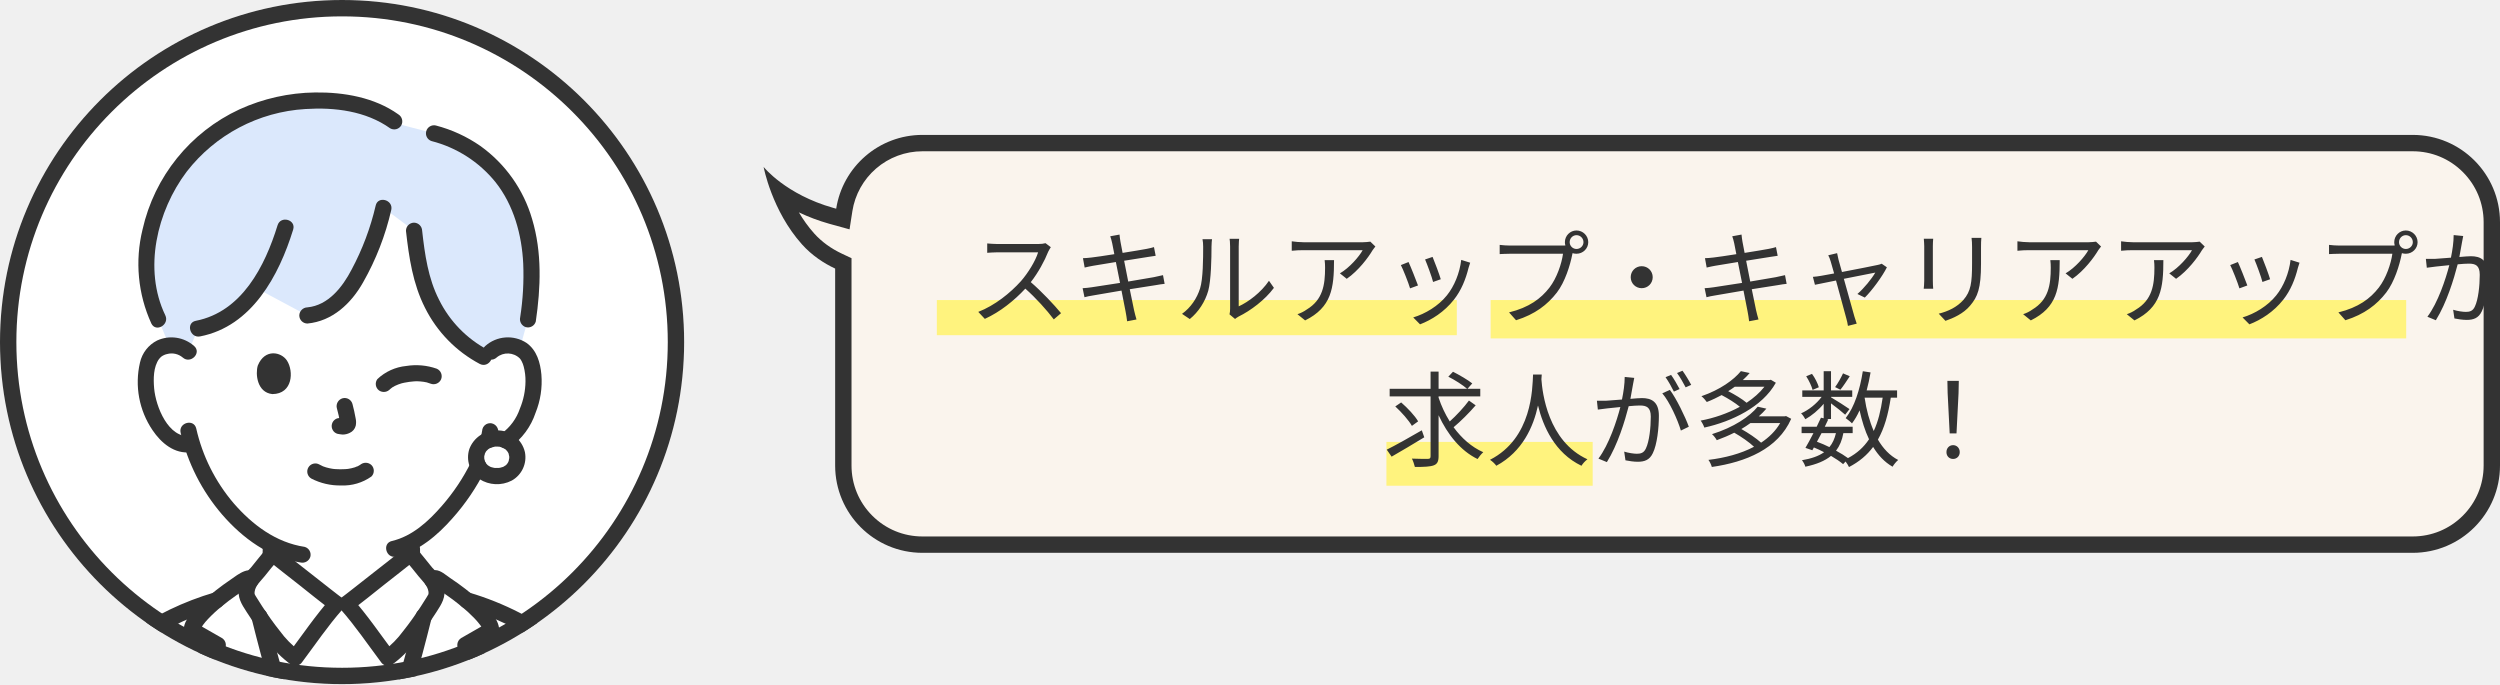
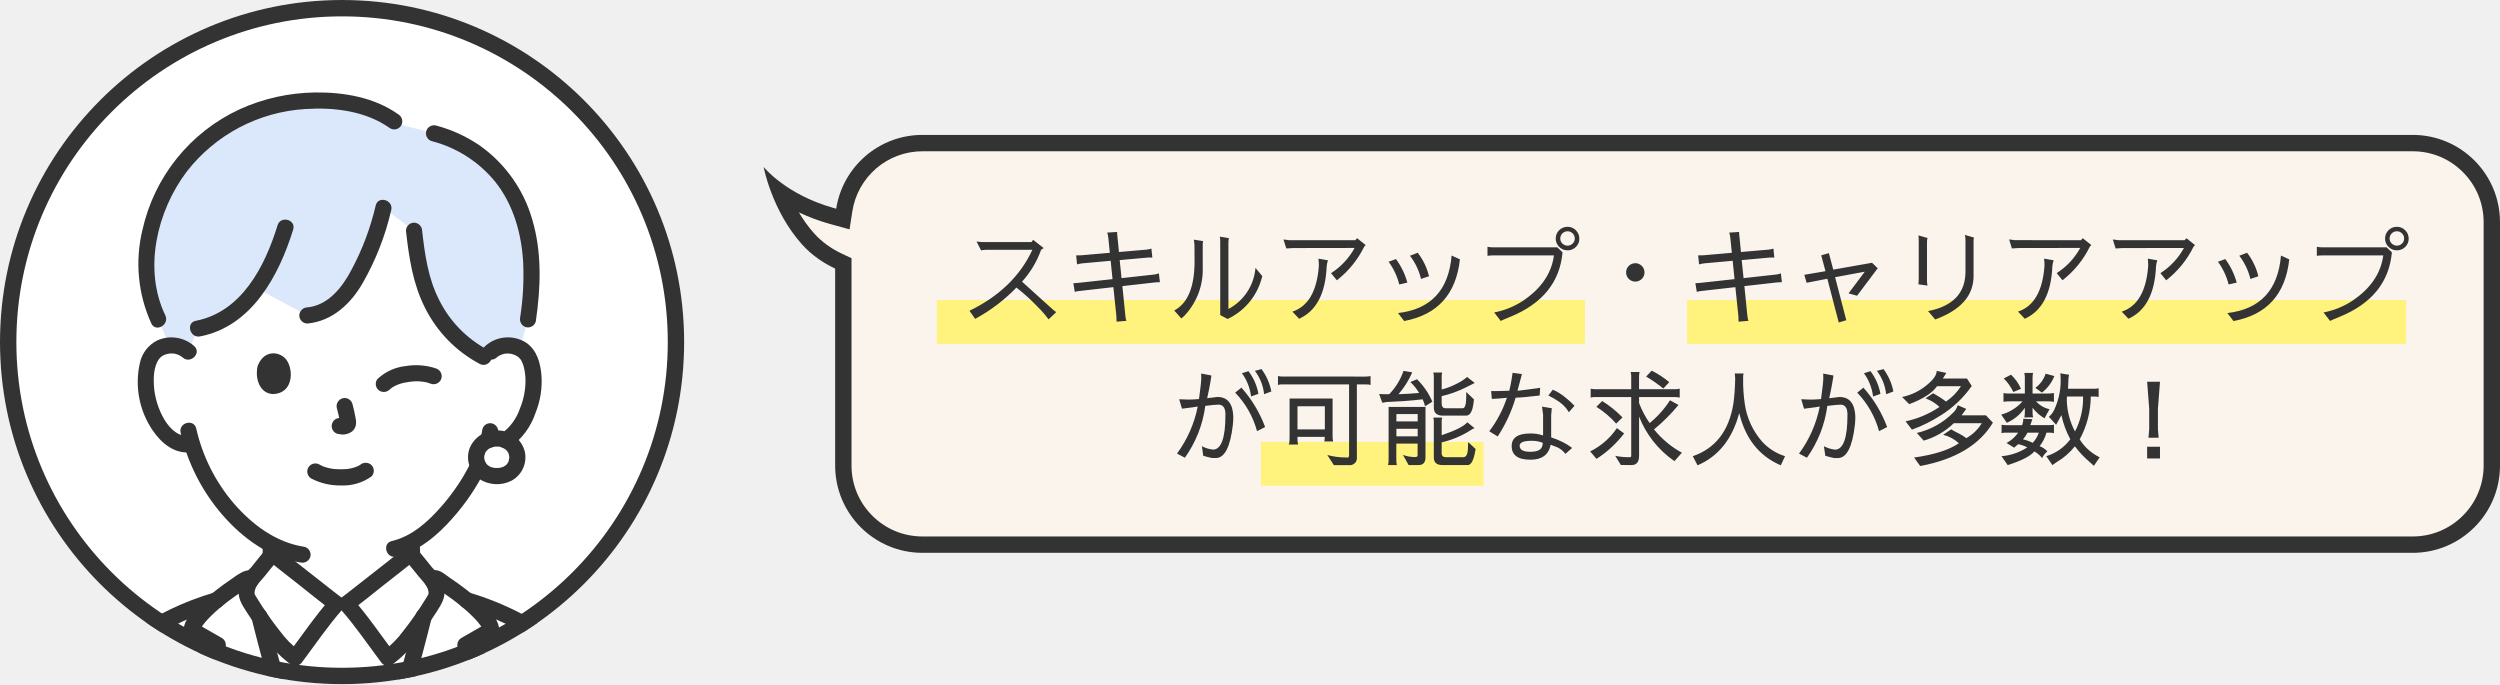
<svg xmlns="http://www.w3.org/2000/svg" width="458.193" height="125.389" viewBox="0 0 458.193 125.389">
  <defs>
    <clipPath id="clip-path">
      <ellipse id="楕円形_116" data-name="楕円形 116" cx="62.694" cy="62.694" rx="62.694" ry="62.694" fill="none" stroke="#333" stroke-width="3" />
    </clipPath>
  </defs>
  <g id="グループ_10024" data-name="グループ 10024" transform="translate(-283 -79.75)">
    <g id="グループ_9761" data-name="グループ 9761" transform="translate(283 79.75)">
      <ellipse id="楕円形_154" data-name="楕円形 154" cx="62.694" cy="62.694" rx="62.694" ry="62.694" transform="translate(0)" fill="#fff" />
      <g id="マスクグループ_13" data-name="マスクグループ 13" transform="translate(0)" clip-path="url(#clip-path)">
        <g id="グループ_9732" data-name="グループ 9732" transform="translate(7.752 16.946)">
          <path id="パス_90355" data-name="パス 90355" d="M308.837,53.353a4.412,4.412,0,0,1,3.186-1.167,4.092,4.092,0,0,1,3.674,2.041c1.248,2.165,1.2,6.154.357,8.623a13.32,13.32,0,0,1-3.909,6.34,4.859,4.859,0,0,1-3.746,1.081l-.259-.043c-.444,1.294-1,2.445-1.185,3.013-.936,2.541-6.078,11.4-12.6,14.959.043,1.717-.021,2.113.115,3.986a8.239,8.239,0,0,0,.4,2.324,5.672,5.672,0,0,0,1.7,2.479,19.125,19.125,0,0,0,5.7,2.885s1.741.644,2.545.961c0,0-3.747,12.865-23.76,12.865s-22.737-12.948-22.737-12.948c.858-.337,2.286-.877,2.286-.877a19.134,19.134,0,0,0,5.7-2.885,5.674,5.674,0,0,0,1.7-2.479,8.237,8.237,0,0,0,.4-2.324c.125-1.714.082-2.191.107-3.575a28.024,28.024,0,0,1-8.29-6.958,33.118,33.118,0,0,1-6.16-11.424,4.8,4.8,0,0,1-3.957-1.039,13.32,13.32,0,0,1-3.909-6.34c-.838-2.468-.891-6.457.357-8.623a4.09,4.09,0,0,1,3.674-2.041,4.407,4.407,0,0,1,3.186,1.167S245.792,22.5,281.123,22.5s27.713,30.851,27.713,30.851Z" transform="translate(-226.621 -5.823)" fill="#fff" />
          <path id="パス_90356" data-name="パス 90356" d="M331.045,85.567a3.546,3.546,0,0,0-3.779,3.41,3.485,3.485,0,0,0,3.779,3.475,3.447,3.447,0,0,0,3.779-3.475A3.543,3.543,0,0,0,331.045,85.567Z" transform="translate(-247.759 -22.143)" fill="#fff" />
          <path id="パス_90357" data-name="パス 90357" d="M300.494,136.04c1.587-5.694,3.044-11.434,4.333-17.1-.05-.069-.1-.135-.156-.2-1.175-1.361-2.655-3.329-3.856-4.673-.51.413-10.913,8.615-11.7,9.175h-1.832c-.789-.559-11.192-8.761-11.7-9.175-1.2,1.343-2.681,3.312-3.856,4.673-.053.062-.105.127-.156.2,2.416,10.624,5.427,21.508,8.767,31.855h15.727c1.559-4.828,3.046-9.774,4.434-14.755Z" transform="translate(-233.345 -29.519)" fill="#fff" />
          <path id="パス_90367" data-name="パス 90367" d="M304.611,152.354c3.342-10.351,6.354-21.238,8.769-31.865a.5.5,0,0,1,.758-.309,63.146,63.146,0,0,1,5.532,3.96c13.765,4.006,26.994,14.464,30.444,28.211" transform="translate(-241.896 -31.08)" fill="#fff" />
          <path id="パス_90369" data-name="パス 90369" d="M267.506,152.354c-3.342-10.351-6.354-21.238-8.769-31.865a.5.5,0,0,0-.758-.309,63.141,63.141,0,0,0-5.532,3.96C238.681,128.146,225.452,138.6,222,152.35" transform="translate(-220.518 -31.08)" fill="#fff" />
          <path id="パス_90375" data-name="パス 90375" d="M245.916,29.459A23.28,23.28,0,0,0,247.934,42.1l2,4.8c.11-.012.223-.019.34-.023a4.407,4.407,0,0,1,3.186,1.167L255.2,43.8a17.474,17.474,0,0,0,9.932-6.224q.461-.554.884-1.133l9.234,4.946a10.62,10.62,0,0,0,7.148-4.155,32.851,32.851,0,0,0,4.017-7.25,40.129,40.129,0,0,0,2.783-8.325l5.605,4.2c.493,4.352.933,7.784,2.41,11.441a23.494,23.494,0,0,0,5.779,8.472,20.36,20.36,0,0,0,4.6,3.218l.2.1,1.089-1.047a4.412,4.412,0,0,1,3.186-1.167,4.819,4.819,0,0,1,2.138.532c.748-2.7,1.474-5.31,1.474-5.31,1.095-7.314,1.112-15.122-2.2-21.915A22.92,22.92,0,0,0,298.394,8L291.8,6.27l-.627-.457a20.773,20.773,0,0,0-9.614-3.525C269.011.673,256.858,5.94,250.3,16.575a30.935,30.935,0,0,0-4.383,12.885Z" transform="translate(-226.669 -0.518)" fill="#dbe8fc" />
          <path id="パス_90376" data-name="パス 90376" d="M277.434,113.659c.02-.464.016-.929.022-1.393a1.523,1.523,0,0,0-1.483-1.483l-.394.053a1.482,1.482,0,0,0-.655.381l-.232.3a1.473,1.473,0,0,0-.2.748c-.007.465,0,.929-.022,1.393a1.523,1.523,0,0,0,1.483,1.483l.394-.053a1.482,1.482,0,0,0,.654-.381l.232-.3a1.473,1.473,0,0,0,.2-.748Z" transform="translate(-234.095 -28.668)" fill="#333" />
          <path id="パス_90377" data-name="パス 90377" d="M309.4,112.266c.007.43,0,.86.015,1.29a1.523,1.523,0,0,0,1.483,1.483l.394-.053a1.482,1.482,0,0,0,.654-.381l.232-.3a1.473,1.473,0,0,0,.2-.748c-.013-.43-.008-.86-.015-1.29a1.523,1.523,0,0,0-1.483-1.483l-.394.053a1.482,1.482,0,0,0-.654.381l-.232.3a1.473,1.473,0,0,0-.2.748Z" transform="translate(-243.135 -28.669)" fill="#333" />
          <path id="パス_90442" data-name="パス 90442" d="M286.249,94.454a11.391,11.391,0,0,0,5.485,1.271,8.938,8.938,0,0,0,5.548-1.642,1.485,1.485,0,0,0,0-2.1,1.529,1.529,0,0,0-2.1,0c.453-.353.116-.093,0-.019s-.222.135-.337.195c-.059.031-.121.059-.181.09-.168.086-.136-.03.073-.025a1.977,1.977,0,0,0-.465.169,8.307,8.307,0,0,1-1.3.3c.224-.034,0,0-.106.008-.128.013-.256.023-.383.032-.308.02-.617.027-.925.026q-.415,0-.828-.03c-.127-.009-.253-.019-.379-.031-.029,0-.487-.075-.165-.018a11.02,11.02,0,0,1-1.216-.27c-.17-.051-.336-.112-.5-.17-.374-.127.234.119-.1-.04-.208-.1-.414-.2-.617-.308a1.483,1.483,0,0,0-1.5,2.56h0Z" transform="translate(-236.959 -23.697)" fill="#333" />
          <path id="パス_90667" data-name="パス 90667" d="M.716,2.883A11.391,11.391,0,0,0,6.2,4.154a8.938,8.938,0,0,0,5.548-1.642,1.485,1.485,0,0,0,0-2.1,1.529,1.529,0,0,0-2.1,0c.453-.353.116-.093,0-.019s-.222.135-.337.195c-.059.031-.121.059-.181.09C8.966.769,9,.653,9.206.657a1.976,1.976,0,0,0-.465.169,8.307,8.307,0,0,1-1.3.3c.224-.034,0,0-.106.008-.127.013-.256.023-.383.032-.308.02-.617.027-.925.026q-.415,0-.828-.03c-.127-.009-.253-.019-.379-.031-.029,0-.487-.075-.165-.018A11.018,11.018,0,0,1,3.438.841C3.268.79,3.1.729,2.934.671c-.374-.127.234.119-.1-.04Q2.519.484,2.214.323A1.508,1.508,0,0,0,.186.855,1.5,1.5,0,0,0,.718,2.883h0Z" transform="translate(73.399 53.382) rotate(172)" fill="#333" />
          <path id="パス_90443" data-name="パス 90443" d="M292.511,77.425a25.574,25.574,0,0,1,.6,2.754l-.053-.394a1.673,1.673,0,0,1,.01.38l.053-.394a.98.98,0,0,1-.042.171l.15-.354a.71.71,0,0,1-.06.11l.232-.3a.6.6,0,0,1-.09.089l.3-.232a1.855,1.855,0,0,1-.218.116l.354-.15a1.6,1.6,0,0,1-.368.107l.394-.053a1.494,1.494,0,0,1-.345,0l.394.053c-.13-.018-.258-.05-.388-.067a1.131,1.131,0,0,0-.591-.027,1.106,1.106,0,0,0-.551.176,1.482,1.482,0,0,0-.531,2.028,1.418,1.418,0,0,0,.886.681c.3.041.6.118.9.131a2.9,2.9,0,0,0,1.339-.319,1.946,1.946,0,0,0,1.075-1.283,3.183,3.183,0,0,0-.013-1.374c-.15-.887-.355-1.767-.583-2.637a1.483,1.483,0,0,0-1.823-1.035,1.511,1.511,0,0,0-1.036,1.823h0Z" transform="translate(-238.52 -19.55)" fill="#333" />
          <path id="パス_90444" data-name="パス 90444" d="M273.222,66.748c-.46,1.5-.16,4.934,2.671,5.226,3.743-.022,3.942-4.18,2.682-6.134-1.032-1.6-4.065-2.266-5.354.909Z" transform="translate(-233.727 -16.692)" fill="#333" />
          <path id="パス_90446" data-name="パス 90446" d="M306.865,108.445c4.123-.955,7.577-3.909,10.306-7.016a39.965,39.965,0,0,0,6-8.86,1.522,1.522,0,0,0-.532-2.028,1.5,1.5,0,0,0-2.028.532,37.115,37.115,0,0,1-5.4,8.1c-2.432,2.8-5.422,5.551-9.135,6.412-1.858.431-1.072,3.29.788,2.859h0Z" transform="translate(-242.001 -23.381)" fill="#333" />
          <path id="パス_90447" data-name="パス 90447" d="M328.63,83.246l-.018.147.053-.394a10.164,10.164,0,0,1-.323,1.462,1.131,1.131,0,0,0-.027.591,1.106,1.106,0,0,0,.176.551,1.659,1.659,0,0,0,.886.681l.394.053a1.473,1.473,0,0,0,.748-.2,1.564,1.564,0,0,0,.681-.886,12.023,12.023,0,0,0,.394-2,1.524,1.524,0,0,0-1.483-1.483l-.394.053a1.482,1.482,0,0,0-.654.381l-.232.3a1.473,1.473,0,0,0-.2.748h0Z" transform="translate(-248.023 -21.158)" fill="#333" />
          <path id="パス_90448" data-name="パス 90448" d="M254.191,83.5a35.1,35.1,0,0,0,7.612,15c3.718,4.294,8.624,7.913,14.337,8.773a1.53,1.53,0,0,0,1.823-1.035,1.492,1.492,0,0,0-1.035-1.823c-5.271-.793-9.613-4.065-13.029-8.01a31.959,31.959,0,0,1-6.849-13.688c-.433-1.857-3.293-1.071-2.859.788h0Z" transform="translate(-228.837 -21.131)" fill="#333" />
          <path id="パス_90449" data-name="パス 90449" d="M253.934,62.154a6.274,6.274,0,0,0-6.789-1.024A5.964,5.964,0,0,0,244,65.174a15.7,15.7,0,0,0,2.3,12.394c1.57,2.336,4.023,4.424,7.025,4.034A1.531,1.531,0,0,0,254.8,80.12a1.491,1.491,0,0,0-1.482-1.482c-4.117.534-6.441-5.437-6.725-8.746-.148-1.731-.153-3.911.912-5.388-.145.2.148-.165.156-.173.07-.067.18-.186.245-.237a2.737,2.737,0,0,1,1.062-.481,3.163,3.163,0,0,1,2.864.637c1.419,1.267,3.524-.823,2.1-2.1h0Z" transform="translate(-226.095 -15.672)" fill="#333" />
          <path id="パス_90450" data-name="パス 90450" d="M331.436,64.247a3.163,3.163,0,0,1,4.259.174c.051.056.1.113.147.172-.076-.1-.087-.1-.03-.024.074.112.143.225.208.343a4.5,4.5,0,0,1,.372.958,10.074,10.074,0,0,1,.339,2.785,13.338,13.338,0,0,1-1.025,4.954,9.336,9.336,0,0,1-3.324,4.544c-1.614,1.01-.128,3.576,1.5,2.56a12.621,12.621,0,0,0,4.688-6.316,15.39,15.39,0,0,0,1.077-7.013c-.2-2.206-.832-4.45-2.709-5.8a6.228,6.228,0,0,0-7.594.567c-1.428,1.272.675,3.363,2.1,2.1h0Z" transform="translate(-248.172 -15.669)" fill="#333" />
          <path id="パス_90451" data-name="パス 90451" d="M330.522,83.567a5.251,5.251,0,0,0-5.017,3.4,4.88,4.88,0,0,0,1.837,5.509,5.914,5.914,0,0,0,5.939.281,4.883,4.883,0,0,0,2.41-5.212,5.143,5.143,0,0,0-5.167-3.981,1.482,1.482,0,0,0,0,2.965c.113,0,.227.01.34.013.282.007-.028-.019-.066-.016a1.815,1.815,0,0,1,.52.111c.1.028.2.063.294.095.281.09-.077-.033-.074-.034.069-.033.445.241.514.287l.079.055q.155.113,0,0l-.076-.057c.048.041.1.082.142.125.029.027.3.344.319.341-.086.013-.182-.282-.04-.039.039.066.083.129.121.2s.064.144.106.2c.048.1.029.054-.057-.143q.033.086.062.173c.027.083.062.414.113.449-.021-.015-.028-.383-.016-.115,0,.095.012.189.013.285,0,.066,0,.133,0,.2l-.006.1c-.016.165-.009.13.021-.107-.075.1-.073.374-.112.5-.013.042-.085.179-.073.216-.042-.127.148-.288.024-.067-.072.13-.145.256-.222.382-.125.206-.1-.014.047-.054a.974.974,0,0,0-.116.132c-.06.064-.123.127-.189.186-.033.03-.067.059-.1.087-.086.07-.044.039.124-.095-.076,0-.3.2-.386.241a1.594,1.594,0,0,0-.252.122c.006-.03.347-.12.087-.044-.159.047-.314.1-.475.136a.915.915,0,0,1-.3.056l.185-.026c-.071.007-.143.013-.214.018a5.029,5.029,0,0,1-.549.006c-.071,0-.142-.011-.214-.014-.361-.014.328.07-.019,0-.164-.034-.328-.069-.488-.118-.062-.019-.123-.043-.186-.062q-.226-.087.086.042-.087-.039-.171-.082c-.139-.071-.268-.156-.4-.238-.17-.105.067-.033.08.067-.005-.035-.174-.153-.2-.181-.065-.062-.308-.381-.185-.186.136.217-.022-.039-.042-.07-.05-.076-.1-.154-.139-.233l-.042-.081q-.1-.215.037.1a1.115,1.115,0,0,0-.064-.174c-.05-.151-.082-.3-.119-.459-.079-.328.01.348,0,.005,0-.067-.009-.134-.01-.2,0-.1,0-.194,0-.291,0-.047.007-.093.012-.14.012-.116.005-.062-.021.163a2.524,2.524,0,0,0,.142-.535c.076-.249-.019.091-.045.1.041-.013.145-.279.172-.325s.068-.1.1-.155c.145-.24-.229.229.024-.029a4.983,4.983,0,0,1,.37-.361c0,.005-.285.2.006,0,.081-.054.164-.105.249-.153a2.289,2.289,0,0,0,.22-.113c.1-.047.059-.03-.124.049.063-.025.127-.049.191-.07a5.284,5.284,0,0,1,.612-.156c.162-.035.083-.081-.069.009a1.258,1.258,0,0,1,.452-.022,1.482,1.482,0,0,0,0-2.965Z" transform="translate(-247.236 -21.626)" fill="#333" />
          <path id="パス_90452" data-name="パス 90452" d="M315.867,11A22.138,22.138,0,0,1,327.6,18.532c3.351,4.231,4.826,9.645,5.082,14.965a50.478,50.478,0,0,1-.558,9.788,1.532,1.532,0,0,0,1.035,1.823,1.493,1.493,0,0,0,1.823-1.035c.917-6.22,1.158-12.676-.669-18.765a25.1,25.1,0,0,0-9.472-13.4,25.627,25.627,0,0,0-8.184-3.765A1.484,1.484,0,0,0,315.867,11Z" transform="translate(-244.537 -2.093)" fill="#333" />
          <path id="パス_90453" data-name="パス 90453" d="M291.414,4.014C287.044.9,281.439-.064,276.166,0A34.508,34.508,0,0,0,262.3,3.094a32.015,32.015,0,0,0-17.774,22.044,26.34,26.34,0,0,0,1.614,17.2c.828,1.718,3.385.216,2.56-1.5-4.071-8.451-1.526-19.1,3.924-26.323A29.771,29.771,0,0,1,274.375,3.037c5.338-.35,11.092.361,15.542,3.537a1.494,1.494,0,0,0,2.028-.532,1.514,1.514,0,0,0-.532-2.028h0Z" transform="translate(-226.158 0)" fill="#333" />
          <path id="パス_90454" data-name="パス 90454" d="M297.541,27.616a47.782,47.782,0,0,1-4.415,11.727c-1.648,3.168-4.26,6.552-8.1,6.915a1.523,1.523,0,0,0-1.482,1.482,1.493,1.493,0,0,0,1.482,1.482c4.593-.434,8.024-3.67,10.209-7.543A48.685,48.685,0,0,0,300.4,28.4c.41-1.86-2.448-2.654-2.859-.788h0Z" transform="translate(-236.443 -6.871)" fill="#333" />
          <path id="パス_90455" data-name="パス 90455" d="M272.571,32.475c-2.308,7.486-6.534,15.863-14.987,17.512-1.871.365-1.079,3.223.788,2.859C267.86,51,272.828,41.7,275.43,33.263c.563-1.827-2.3-2.609-2.859-.788h0Z" transform="translate(-229.45 -8.136)" fill="#333" />
          <path id="パス_90456" data-name="パス 90456" d="M309.917,33.674c.555,4.884,1.245,9.691,3.493,14.127a23.534,23.534,0,0,0,10.034,10.284c1.693.875,3.194-1.683,1.5-2.56a20.871,20.871,0,0,1-8.97-9.22c-2-3.927-2.6-8.3-3.089-12.63a1.527,1.527,0,0,0-1.482-1.482,1.492,1.492,0,0,0-1.482,1.482Z" transform="translate(-243.267 -8.331)" fill="#333" />
          <path id="パス_90457" data-name="パス 90457" d="M222.911,153.639c2.731-10.661,11.237-18.838,20.79-23.741a49.244,49.244,0,0,1,8.609-3.427c1.826-.537,1.049-3.4-.788-2.859-11.085,3.259-21.643,10.258-27.687,20.27a33.523,33.523,0,0,0-3.782,8.969c-.474,1.849,2.385,2.638,2.859.788h0Z" transform="translate(-220 -31.971)" fill="#333" />
          <path id="パス_90458" data-name="パス 90458" d="M324.055,126.471c10.349,3.043,20.264,9.553,25.911,18.908a30.618,30.618,0,0,1,3.48,8.26c.472,1.847,3.332,1.064,2.859-.788-2.907-11.369-11.935-20.276-22.145-25.513a53.476,53.476,0,0,0-9.317-3.725c-1.835-.54-2.618,2.321-.788,2.859h0Z" transform="translate(-246.658 -31.971)" fill="#333" />
          <path id="パス_90459" data-name="パス 90459" d="M321.056,152.586c2.155-3.924,4.275-7.867,6.331-11.842a10.287,10.287,0,0,0,1.245-2.762,3.091,3.091,0,0,0-1.012-2.658c-1.446-1.594-3.037-3.066-4.6-4.54l-.3,2.328q1.632-.933,3.263-1.868c.931-.533,2.159-1.037,2.2-2.288a4.474,4.474,0,0,0-1.173-2.606,19.011,19.011,0,0,0-2.291-2.512,47.152,47.152,0,0,0-5.548-4.3c-.758-.516-1.709-1.4-2.672-1.429a1.992,1.992,0,0,0-2.059,1.872,1.483,1.483,0,0,0,2.965,0v-.007l-.2.748-.015-.01-.654.381q-.6-.1-.25.079l.242.159q.315.207.627.415.667.446,1.325.906c.924.647,1.832,1.316,2.7,2.031a27.167,27.167,0,0,1,2.39,2.181,12.59,12.59,0,0,1,.989,1.133,6.375,6.375,0,0,1,.657.961l.2-.748q.376-.322-.157.031l-.622.356-1.087.623-2.33,1.334a1.5,1.5,0,0,0-.3,2.328c1.322,1.244,2.639,2.494,3.9,3.8.2.211.876.708.932.988-.058-.291-.308.377-.37.5q-.678,1.322-1.367,2.639-2.7,5.174-5.522,10.287c-.919,1.674,1.64,3.171,2.56,1.5h0Z" transform="translate(-244.439 -30.564)" fill="#333" />
          <path id="パス_90460" data-name="パス 90460" d="M309.828,128.754q-3.155,12.7-7.175,25.172c-.588,1.82,2.274,2.6,2.859.788q4.021-12.457,7.175-25.172c.46-1.852-2.4-2.642-2.859-.788Z" transform="translate(-241.369 -33.046)" fill="#333" />
          <path id="パス_90461" data-name="パス 90461" d="M264.536,151.1q-2.8-5.119-5.515-10.287-.648-1.24-1.287-2.485c-.069-.133-.405-.915-.445-.654.032-.21.627-.677.8-.861,1.3-1.351,2.659-2.641,4.026-3.922a1.5,1.5,0,0,0-.3-2.328l-2.335-1.334-1.09-.623-.623-.356q-.534-.355-.157-.031l.2.748c-.007.228.164-.219.206-.288.116-.192.24-.38.373-.562a11.178,11.178,0,0,1,.865-1.025,25.89,25.89,0,0,1,2.526-2.337c.857-.706,1.749-1.367,2.656-2.006q.659-.466,1.33-.916.316-.212.632-.422l.305-.2q.488-.248-.208-.106l-.654-.381c-.019,0-.022.012-.01.025.853,1.707,3.412.207,2.56-1.5-1.185-2.37-3.616-.339-5,.623a46.243,46.243,0,0,0-5.09,3.988c-1.244,1.151-2.968,2.754-3.394,4.47-.34,1.369.643,2.066,1.674,2.657l3.736,2.135-.3-2.328c-1.532,1.436-3.057,2.883-4.494,4.416a3.331,3.331,0,0,0-1.152,2.585,8.49,8.49,0,0,0,1.277,2.959c2.055,3.975,4.175,7.918,6.323,11.842.917,1.674,3.478.179,2.56-1.5h0Z" transform="translate(-228.894 -30.574)" fill="#333" />
          <path id="パス_90462" data-name="パス 90462" d="M281.8,153.923q-4.023-12.461-7.175-25.179c-.46-1.851-3.32-1.067-2.859.788q3.155,12.708,7.175,25.179c.584,1.809,3.447,1.035,2.859-.788Z" transform="translate(-233.383 -33.044)" fill="#333" />
          <path id="パス_90463" data-name="パス 90463" d="M305.38,114.586c.88,1,1.7,2.039,2.535,3.073.667.827,1.646,1.667,1.812,2.773a1.533,1.533,0,0,1,.005.483c.029-.166.025-.042-.011.046a4.147,4.147,0,0,1-.3.516c-.342.568-.7,1.127-1.063,1.681-1.017,1.552-2.082,3.081-3.245,4.529a17.52,17.52,0,0,1-3.57,3.632l2.028.532c-2.556-3.416-4.97-6.982-7.8-10.186l-.3,2.328c2.117-1.519,4.131-3.2,6.179-4.813,1.943-1.528,3.9-3.042,5.823-4.593a1.492,1.492,0,0,0,0-2.1,1.517,1.517,0,0,0-2.1,0c-1.874,1.511-3.778,2.985-5.67,4.472q-1.908,1.5-3.82,3-.688.538-1.379,1.073c.325-.251-.179.136-.264.2s-.178.136-.269.2a1.511,1.511,0,0,0-.3,2.328c2.659,3.015,4.925,6.371,7.331,9.585a1.512,1.512,0,0,0,2.028.532,19.809,19.809,0,0,0,4.461-4.461q1.979-2.516,3.711-5.214c.938-1.456,1.775-2.717,1.377-4.559a8.685,8.685,0,0,0-2.183-3.6c-.97-1.19-1.909-2.406-2.927-3.557-1.266-1.433-3.357.671-2.1,2.1Z" transform="translate(-238.958 -28.987)" fill="#333" />
          <path id="パス_90464" data-name="パス 90464" d="M273.746,112.487c-1.018,1.151-1.958,2.367-2.927,3.557a8.6,8.6,0,0,0-2.183,3.6c-.387,1.856.434,3.1,1.377,4.559q1.732,2.692,3.711,5.214a19.825,19.825,0,0,0,4.461,4.461,1.518,1.518,0,0,0,2.028-.532c2.406-3.215,4.673-6.571,7.331-9.585a1.511,1.511,0,0,0-.3-2.328c-.091-.065-.18-.133-.269-.2s-.586-.45-.264-.2q-.692-.535-1.379-1.073-1.913-1.494-3.82-3c-1.892-1.488-3.8-2.962-5.67-4.472a1.527,1.527,0,0,0-2.1,0,1.493,1.493,0,0,0,0,2.1c1.924,1.551,3.88,3.066,5.823,4.593,2.048,1.61,4.062,3.295,6.179,4.813l-.3-2.328c-2.826,3.2-5.238,6.77-7.8,10.186l2.028-.532a17.467,17.467,0,0,1-3.57-3.632c-1.163-1.447-2.228-2.976-3.245-4.529-.363-.554-.72-1.113-1.063-1.681-.317-.527-.38-.534-.308-1.044.156-1.1,1.153-1.955,1.812-2.773.834-1.034,1.655-2.078,2.535-3.073,1.259-1.425-.829-3.53-2.1-2.1Z" transform="translate(-232.561 -28.985)" fill="#333" />
        </g>
      </g>
      <g id="楕円形_139" data-name="楕円形 139" transform="translate(0)" fill="none" stroke="#333" stroke-width="3">
        <ellipse cx="62.694" cy="62.694" rx="62.694" ry="62.694" stroke="none" />
        <ellipse cx="62.694" cy="62.694" rx="61.194" ry="61.194" fill="none" />
      </g>
    </g>
    <g id="グループ_9770" data-name="グループ 9770" transform="translate(422.952 104.475)">
      <g id="合体_65" data-name="合体 65" transform="translate(0 0)" fill="#faf4ed">
        <path d="M 302.241 75.096 L 29.112 75.096 C 25.239 75.096 21.598 73.588 18.859 70.849 C 16.12 68.11 14.612 64.469 14.612 60.596 L 14.612 24.5 L 14.612 23.547 L 13.75 23.142 C 11.526 22.097 9.642 20.725 8.152 19.062 C 5.563 16.176 3.92 12.839 2.975 10.455 C 5.18 11.986 8.296 13.674 12.397 14.83 C 12.568 14.878 12.737 14.925 12.904 14.971 L 14.526 15.418 L 14.785 13.755 C 15.31 10.375 17.033 7.275 19.636 5.024 C 22.266 2.752 25.631 1.5 29.112 1.5 L 302.241 1.5 C 306.114 1.5 309.755 3.008 312.494 5.747 C 315.233 8.486 316.741 12.127 316.741 16 L 316.741 60.596 C 316.741 64.469 315.233 68.11 312.494 70.849 C 309.755 73.588 306.114 75.096 302.241 75.096 Z" stroke="none" />
        <path d="M 302.241 73.596 C 305.713 73.596 308.978 72.244 311.433 69.789 C 313.889 67.333 315.241 64.068 315.241 60.596 L 315.241 16 C 315.241 12.528 313.889 9.263 311.433 6.808 C 308.978 4.352 305.713 3 302.241 3 L 29.112 3 C 25.991 3 22.974 4.122 20.617 6.159 C 18.282 8.177 16.737 10.956 16.267 13.985 L 15.75 17.311 L 12.505 16.417 C 12.335 16.37 12.164 16.322 11.99 16.273 C 10.073 15.733 8.216 15.033 6.463 14.196 C 7.237 15.507 8.165 16.83 9.269 18.061 C 10.624 19.573 12.347 20.826 14.388 21.785 L 16.112 22.595 L 16.112 60.596 C 16.112 64.068 17.464 67.333 19.92 69.789 C 22.375 72.244 25.64 73.596 29.112 73.596 L 302.241 73.596 M 302.241 76.596 L 29.112 76.596 C 20.275 76.596 13.112 69.432 13.112 60.596 L 13.112 24.5 C 11.036 23.525 8.871 22.111 7.035 20.064 C 1.496 13.887 -5.452473942568759e-06 5.868 -5.452473942568759e-06 5.868 C -5.452473942568759e-06 5.868 4.017 10.911 12.803 13.386 C 12.972 13.433 13.138 13.479 13.302 13.525 C 14.492 5.864 21.117 -1.755778066581115e-05 29.112 -1.755778066581115e-05 L 302.241 -1.755778066581115e-05 C 311.078 -1.755778066581115e-05 318.241 7.164 318.241 16 L 318.241 60.596 C 318.241 69.432 311.078 76.596 302.241 76.596 Z" stroke="none" fill="#333" />
      </g>
-       <rect id="長方形_14859" data-name="長方形 14859" width="167.801" height="7.032" transform="translate(133.247 30.266)" fill="#fff37e" />
-       <rect id="長方形_14968" data-name="長方形 14968" width="95.301" height="6.443" transform="translate(31.747 30.267)" fill="#fff37e" />
-       <rect id="長方形_14969" data-name="長方形 14969" width="37.801" height="8.032" transform="translate(114.147 56.267)" fill="#fff37e" />
-       <g id="グループ_9714" data-name="グループ 9714" transform="translate(162.518 12.287)">
-         <text id="スキルアップ_キャリアアップが可能な求人が多数_" data-name="スキルアップ・キャリアアップが可能な求人が多数！" transform="translate(6.429 0.01)" fill="#333" font-size="19" font-family="YuGothicUI-Regular, Yu Gothic UI">
-           <tspan x="-131.511" y="21">スキルアップ・キャリアアップが可能な</tspan>
-           <tspan x="-55.441" y="47">求人が多数！</tspan>
-         </text>
+       <rect id="長方形_14859" data-name="長方形 14859" width="131.801" height="8.032" transform="translate(169.247 30.266)" fill="#fff37e" />
+       <rect id="長方形_14968" data-name="長方形 14968" width="118.801" height="8.032" transform="translate(31.747 30.267)" fill="#fff37e" />
+       <rect id="長方形_14969" data-name="長方形 14969" width="40.801" height="8.032" transform="translate(91.147 56.267)" fill="#fff37e" />
+       <g id="グループ_9714" data-name="グループ 9714" transform="translate(25.318 12.287)">
+         <path id="パス_94207" data-name="パス 94207" d="M7.274,7.244,8.11,8.859a5.75,5.75,0,0,1,1.273-.1h8.132Q14.19,15.946,5.982,19.936l1.045,1.482a30.919,30.919,0,0,0,7.562-5.738,36.136,36.136,0,0,1,3.933,3.572,19.227,19.227,0,0,1,1.957,2.261l1.406-1.33a4.9,4.9,0,0,1-.722-.57L15.615,14.6a17.31,17.31,0,0,0,3.5-5.852q.228-.152.475-.3l-1.938-1.52-.3.418H9.079A9.027,9.027,0,0,1,7.274,7.244ZM33.038,5.7a.647.647,0,0,1,.019-.209l-1.824.114a6.8,6.8,0,0,1,.19.893l.285,2.812-5.244.456q-.266.019-.931.019l.171,1.653a4.515,4.515,0,0,1,.912-.19l5.244-.475.342,3.363-6.251.684q-.608.057-.76.057H25.02l.266,1.6a3.593,3.593,0,0,1,.855-.171l6.213-.7.551,5.263q.038.684.038,1.064l1.805-.152a3.56,3.56,0,0,1-.19-.912l-.551-5.453,6.042-.684.836-.038-.19-1.615a3.362,3.362,0,0,1-.817.209l-6.023.665-.342-3.306,5.054-.456q.285-.019.513-.019t.418.019l-.171-1.653a4.433,4.433,0,0,1-.893.19l-5.054.437Q33.038,5.895,33.038,5.7ZM48.732,7.757a2.276,2.276,0,0,1,.076-.589L47.117,6.9l.1.931q.019,2.964.019,3.021,0,7.068-3.724,9.025L44.8,21.342a5.949,5.949,0,0,0,.722-.646,12.294,12.294,0,0,0,3.211-8.8ZM58.4,12.07a9.374,9.374,0,0,1-4.959,7.543V7.586a5.273,5.273,0,0,1,.076-.969l-1.653-.266a3.681,3.681,0,0,1,.076.969v13.4l1.349.722a11.521,11.521,0,0,0,6.156-7.125,7.216,7.216,0,0,0,.209-.722ZM64.578,7Q63.8,6.9,63.533,6.864l.513,1.653q.931-.076,1.216-.076l11.305-.019a12.7,12.7,0,0,1-4.313,4.617l1.064,1.311a17.653,17.653,0,0,0,5.016-6.175q.133-.152.266-.285L77.023,6.636,76.7,7Zm7.106,3.686-1.748-.3a7.7,7.7,0,0,1,.076.931v.437q-.513,6.9-4.845,8.341L66.4,21.4q4.75-2.147,5.054-9.652A4.944,4.944,0,0,1,71.684,10.683Zm11.115.266a11.917,11.917,0,0,1,1.957,4.161l1.482-.342a13.021,13.021,0,0,0-2.09-4.313ZM88.746,14.1l1.463-.494A11.506,11.506,0,0,0,88.138,9.3l-1.425.551A11.367,11.367,0,0,1,88.746,14.1Zm-4.218,6.251,1.121,1.463q9.177-1.71,10.222-11.305l-1.52-.7Q93.553,19.309,84.528,20.354ZM114.263,6.693a1.3,1.3,0,0,1,.4-.95,1.33,1.33,0,0,1,1.862,0,1.3,1.3,0,0,1,.4.95,1.236,1.236,0,0,1-.4.931,1.33,1.33,0,0,1-1.862,0A1.236,1.236,0,0,1,114.263,6.693Zm1.33,2.166a2.092,2.092,0,0,0,1.539-.627,2.07,2.07,0,0,0,.627-1.52,2.111,2.111,0,0,0-.627-1.52,2.061,2.061,0,0,0-1.539-.646,2.141,2.141,0,0,0-2.166,2.147,2.07,2.07,0,0,0,.627,1.52A2.061,2.061,0,0,0,115.593,8.859Zm-10.526,12.2q8.873-3.61,9.614-11.837l-.969-.912h-11.8a4.844,4.844,0,0,1-.988-.1V9.866a6.019,6.019,0,0,1,.988-.076H113.1q-.665,5.016-5.8,8.4a14.55,14.55,0,0,1-5.149,2.052l1.2,1.558Q103.357,21.76,105.067,21.057Zm21.261-8.17a1.687,1.687,0,1,0,.494-1.178A1.608,1.608,0,0,0,126.328,12.887ZM147.038,5.7a.646.646,0,0,1,.019-.209l-1.824.114a6.8,6.8,0,0,1,.19.893l.285,2.812-5.244.456q-.266.019-.931.019l.171,1.653a4.515,4.515,0,0,1,.912-.19l5.244-.475.342,3.363-6.251.684q-.608.057-.76.057h-.171l.266,1.6a3.593,3.593,0,0,1,.855-.171l6.213-.7.551,5.263q.038.684.038,1.064l1.805-.152a3.56,3.56,0,0,1-.19-.912l-.551-5.453,6.042-.684.836-.038-.19-1.615a3.362,3.362,0,0,1-.817.209l-6.023.665-.342-3.306,5.054-.456q.285-.019.513-.019t.418.019l-.171-1.653a4.433,4.433,0,0,1-.893.19l-5.054.437Q147.038,5.895,147.038,5.7ZM168.66,17.181l3.781-5.035L171.4,11.139l-7.106,1.254-.8-3.021-1.406.4.779,2.907-3.876.665.418,1.463,3.8-.741,2.09,8.018,1.387-.418-2.052-7.885,5.434-1.007L167.1,16.744Zm11.3-2.926-.057.836,1.672.228a3.845,3.845,0,0,1-.1-.855V7.32a2.433,2.433,0,0,1,.1-.722l-1.672-.475a6.618,6.618,0,0,1,.057.893Zm1.71,5.738,1.311,1.539q7.03-2.584,7.03-7.961V7.016a1.8,1.8,0,0,1,.076-.494l-1.672-.494a3.61,3.61,0,0,1,.114,1.007v5.7Q188.534,18.644,181.675,19.993Zm15.9-13q-.779-.095-1.045-.133l.513,1.653q.931-.076,1.216-.076l11.305-.019a12.7,12.7,0,0,1-4.313,4.617l1.064,1.311a17.653,17.653,0,0,0,5.016-6.175q.133-.152.266-.285l-1.577-1.254L209.7,7Zm7.106,3.686-1.748-.3a7.7,7.7,0,0,1,.076.931v.437q-.513,6.9-4.845,8.341L199.4,21.4q4.75-2.147,5.054-9.652A4.944,4.944,0,0,1,204.684,10.683ZM216.578,7q-.779-.095-1.045-.133l.513,1.653q.931-.076,1.216-.076l11.305-.019a12.7,12.7,0,0,1-4.313,4.617l1.064,1.311a17.653,17.653,0,0,0,5.016-6.175q.133-.152.266-.285l-1.577-1.254L228.7,7Zm7.106,3.686-1.748-.3a7.7,7.7,0,0,1,.076.931v.437q-.513,6.9-4.845,8.341L218.4,21.4q4.75-2.147,5.054-9.652A4.944,4.944,0,0,1,223.684,10.683Zm11.115.266a11.917,11.917,0,0,1,1.957,4.161l1.482-.342a13.021,13.021,0,0,0-2.09-4.313Zm5.947,3.154,1.463-.494A11.506,11.506,0,0,0,240.138,9.3l-1.425.551A11.366,11.366,0,0,1,240.746,14.1Zm-4.218,6.251,1.121,1.463q9.177-1.71,10.222-11.305l-1.52-.7Q245.553,19.309,236.528,20.354ZM266.263,6.693a1.3,1.3,0,0,1,.4-.95,1.33,1.33,0,0,1,1.862,0,1.3,1.3,0,0,1,.4.95,1.236,1.236,0,0,1-.4.931,1.33,1.33,0,0,1-1.862,0A1.236,1.236,0,0,1,266.263,6.693Zm1.33,2.166a2.092,2.092,0,0,0,1.539-.627,2.07,2.07,0,0,0,.627-1.52,2.111,2.111,0,0,0-.627-1.52,2.061,2.061,0,0,0-1.539-.646,2.141,2.141,0,0,0-2.166,2.147,2.07,2.07,0,0,0,.627,1.52A2.061,2.061,0,0,0,267.593,8.859Zm-10.526,12.2q8.873-3.61,9.614-11.837l-.969-.912h-11.8a4.844,4.844,0,0,1-.988-.1V9.866a6.019,6.019,0,0,1,.988-.076H265.1q-.665,5.016-5.8,8.4a14.55,14.55,0,0,1-5.149,2.052l1.2,1.558Q255.357,21.76,257.067,21.057ZM60.17,41.243a22.637,22.637,0,0,0-4.351-7.22l-1.14.912A16.359,16.359,0,0,1,58.688,42ZM44.419,36.151l.513,1.729q2.394-.285,2.888-.4a21.665,21.665,0,0,1-3.8,8.626l1.444.76a21.176,21.176,0,0,0,3.743-9.5q1.824-.228,2.413-.228,1.273,0,1.273,1.786v.114q0,6.289-2.261,6.346a5.644,5.644,0,0,1-2.052-.627l.247,1.748a12.141,12.141,0,0,0,1.653.418h.665q2.413,0,3.116-6.118a13.919,13.919,0,0,0,.076-1.558q-.171-3.515-2.907-3.515l-1.881.228q.418-1.9.589-2.945.152-1.064.19-1.216l-1.881-.361q.019.133.019.874t-.418,3.8q-1.083.1-1.919.1Q45.274,36.208,44.419,36.151Zm11.5-4.769a9.021,9.021,0,0,1,1.672,4.256l1.349-.475A9.494,9.494,0,0,0,57.111,31Zm3.591-.76-1.216.323A8.493,8.493,0,0,1,59.98,35.22l1.33-.494A10.089,10.089,0,0,0,59.505,30.622ZM66.1,37.443h5.016V41.68H66.1Zm-1.615,7.011h1.71a6.829,6.829,0,0,1-.1-1.406h5a4.27,4.27,0,0,1-.076.836h1.615a4.376,4.376,0,0,1-.1-.931V36.018H64.654v6.935Q64.654,44.34,64.483,44.454ZM63.457,31.99a3.24,3.24,0,0,1-.931-.095v1.634a2.692,2.692,0,0,1,.931-.1h12.1v12.92q0,.513-.323.513a.625.625,0,0,1-.19-.038,12.883,12.883,0,0,1-3.477-.456l1.2,1.862h2.755a1.31,1.31,0,0,0,1.463-1.5v-13.3H78.6a3.058,3.058,0,0,1,.893.1V31.9a4.376,4.376,0,0,1-.931.095Zm29.07,12.065a16.847,16.847,0,0,0,5.358-2.261,2.049,2.049,0,0,1,.665-.342l-1.33-1.083q-.874,1.083-4.693,2.375V40.369a1.917,1.917,0,0,1,.1-.855H90.988a1.917,1.917,0,0,1,.1.855v6.479q0,1.368,1.615,1.368h4.6q.988,0,1.444-2.945L97.372,44q0,.114-.038,1.254-.057,1.52-.874,1.52H93.325q-.8,0-.8-.722Zm.1-12.806H90.988a2.692,2.692,0,0,1,.1.931v5.51q0,1.463,1.653,1.463H97.03q1.178,0,1.406-2.983L97.03,34.821v.817q0,2.166-.665,2.166h-3.1q-.741,0-.741-.874V35.581a19.73,19.73,0,0,0,4.465-1.615l1.6-.8-1.406-1.1a7.277,7.277,0,0,1-1.634,1.1,12.625,12.625,0,0,1-3.021,1.2V32.18A2.692,2.692,0,0,1,92.622,31.249Zm-5.035,15.5a6.336,6.336,0,0,1-2.166-.4l1.045,1.862H88.29q1.273,0,1.273-1.406V37.557H82.8v9.728a3.9,3.9,0,0,1-.1.931h1.615a4.209,4.209,0,0,1-.1-.931v-3h3.9v2.2Q88.119,46.734,87.587,46.753Zm3.23-10.146A12.8,12.8,0,0,0,88,32.484L86.789,33a8.594,8.594,0,0,1,1.6,2q-1.919.171-3.781.228a15.349,15.349,0,0,0,2.527-4.009l-1.6-.266a11.511,11.511,0,0,1-2.622,4.275h-.931a8.99,8.99,0,0,1-.912-.038l.57,1.6.836-.133q3.667-.171,4.959-.323,1.273-.152,1.6-.171a5.048,5.048,0,0,1,.437,1.273Zm-6.593,6.346V41.566h3.9v1.387Zm0-2.736V38.868h3.9v1.349Zm22.591,4.446q0-.893,2.185-.893a5.167,5.167,0,0,1,2.071.38q-.057.323-.1.513-.228,1.121-2.2,1.121Q106.815,45.784,106.815,44.663Zm5.681-.171,1.235.475a3.922,3.922,0,0,1,1.463,1.2l1.235-1.083a10.352,10.352,0,0,0-1.9-1.159,13.128,13.128,0,0,0-1.938-.779V39.058l.114-1.254-1.786-.3.19,1.5v3.781a7.019,7.019,0,0,0-2.337-.361q-3.42,0-3.42,2.3,0,2.508,3.42,2.508h.038Q111.964,47.228,112.5,44.492Zm3.344-5.966,1.026-1.178a15.619,15.619,0,0,0-1.672-1.52,9.443,9.443,0,0,0-2.3-1.425l-.817,1.064a14.385,14.385,0,0,1,2.09,1.235A6.128,6.128,0,0,1,115.84,38.526Zm-14.592,3.5,1.539.95a26.352,26.352,0,0,0,3.287-7.106q1.425-.038,4.408-.4l.095-1.406q-3.249.456-4.161.532l.817-3.059-1.71-.228-.209,1.33q-.114.741-.4,1.957-1.33.057-2.128.057h-1.2l.133,1.444q1.121-.038,2.755-.209A20.973,20.973,0,0,1,101.248,42.022Zm32.984-9.006a16.835,16.835,0,0,0-3.211-2.109l-1.026,1.083a25.562,25.562,0,0,1,3.154,2.2Zm-12.293,3.458-1.064,1.064a16.553,16.553,0,0,1,3.629,3.078l1.159-1.14A19.56,19.56,0,0,0,121.939,36.474Zm2.394,10.051,1.026,1.672,1.919.019h.038q1.387,0,1.387-1.71V39.324a17.768,17.768,0,0,0,6.479,8.17l1.368-1.539a17.238,17.238,0,0,1-5.111-4.275,32.472,32.472,0,0,0,4.484-4.484l-1.558-.855a17.793,17.793,0,0,1-3.724,4.18,16.651,16.651,0,0,1-1.938-3.667v-1.1h6.631a2.829,2.829,0,0,1,.817.1V34.213a3.772,3.772,0,0,1-.874.1H128.7v-2.28a3.211,3.211,0,0,1,.1-.874h-1.634a3.235,3.235,0,0,1,.1,1.045v2.109h-6.441a3.525,3.525,0,0,1-.988-.1v1.634a2.957,2.957,0,0,1,.988-.1h6.441V46.525a.218.218,0,0,1-.247.247A12.612,12.612,0,0,1,124.333,46.525Zm1.634-4.1-1.33-.988a12.541,12.541,0,0,1-4.9,4.275l1.159,1.368A19.861,19.861,0,0,0,125.967,42.421Zm20.273-11,.076.874a39.723,39.723,0,0,1-.323,4.617q-1.2,7.524-7.448,9.671l.874,1.672q5.738-2.451,7.638-9.576,1.691,7.049,7.619,9.576l.779-1.672A9.47,9.47,0,0,1,151.332,44a13.338,13.338,0,0,1-3.268-7.106,28.616,28.616,0,0,1-.285-4.6,3.267,3.267,0,0,1,.076-.874Zm27.93,9.823a22.637,22.637,0,0,0-4.351-7.22l-1.14.912A16.359,16.359,0,0,1,172.688,42Zm-15.751-5.092.513,1.729q2.394-.285,2.888-.4a21.665,21.665,0,0,1-3.8,8.626l1.444.76a21.176,21.176,0,0,0,3.743-9.5q1.824-.228,2.413-.228,1.273,0,1.273,1.786v.114q0,6.289-2.261,6.346a5.644,5.644,0,0,1-2.052-.627l.247,1.748a12.141,12.141,0,0,0,1.653.418h.665q2.413,0,3.116-6.118a13.918,13.918,0,0,0,.076-1.558q-.171-3.515-2.907-3.515l-1.881.228q.418-1.9.589-2.945.152-1.064.19-1.216l-1.881-.361q.019.133.019.874t-.418,3.8q-1.083.1-1.919.1Q159.274,36.208,158.419,36.151Zm11.495-4.769a9.021,9.021,0,0,1,1.672,4.256l1.349-.475A9.494,9.494,0,0,0,171.111,31Zm3.591-.76-1.216.323a8.493,8.493,0,0,1,1.691,4.275l1.33-.494A10.089,10.089,0,0,0,173.505,30.622Zm20.045,9.823L192.277,39.1h-4.465q.114-.133.855-1.178l-1.558-.684a2.889,2.889,0,0,1-.836,1.368,13.61,13.61,0,0,1-6.669,3.724l1.273,1.406a13.231,13.231,0,0,0,5.51-3.192h5.13a7.851,7.851,0,0,1-2.831,2.736,9.218,9.218,0,0,0-1.444-.893,11.328,11.328,0,0,1-1.33-.722l-1.482,1.007a6.4,6.4,0,0,1,2.888,1.539q-2.66,1.843-8.208,2.622l1.121,1.558Q189.864,46.582,193.55,40.445Zm-16-.247,1.159,1.52a25.89,25.89,0,0,0,5.32-2.641,19.433,19.433,0,0,0,5.643-5.358l-.874-1.368h-4.427l.646-1.026-1.767-.38q0,1.14-1.862,2.641a10.316,10.316,0,0,1-4.484,2.147l1.311,1.311q3.838-1.444,5.092-3.287H187.7a9.583,9.583,0,0,1-2.736,2.812,18,18,0,0,0-2.375-1.52l-1.387.931a7.455,7.455,0,0,1,2.565,1.577A17.64,17.64,0,0,1,177.552,40.2ZM207.1,36.417l.019-.76h2.964a13.249,13.249,0,0,1-1.482,6.4A12.839,12.839,0,0,1,207.1,36.417Zm-.988,2.641a16.3,16.3,0,0,0,1.634,4.427,8.6,8.6,0,0,1-4.408,3.1l1.121,1.634a9.034,9.034,0,0,1,.76-.532,12.316,12.316,0,0,0,3.363-2.907,17.528,17.528,0,0,0,2.7,2.869q.532.456.779.7l1.064-1.558a8.885,8.885,0,0,1-3.667-3.287,16.508,16.508,0,0,0,2.033-7.847h.722a3.006,3.006,0,0,1,.722.076v-1.6a3.279,3.279,0,0,1-.8.095h-4.826q.057-.57.076-1.463a4.059,4.059,0,0,1,.133-1.1L205.9,31.4a4.743,4.743,0,0,1,.057.741A12.455,12.455,0,0,1,204.8,38.07a3.5,3.5,0,0,1-.988,1.292l1.33,1.463ZM204.817,31.9l-1.6-.437a5.158,5.158,0,0,1-1.881,2.6l1.2.874A7.015,7.015,0,0,0,204.817,31.9Zm-7.524,2.926,1.406-.589a7.671,7.671,0,0,0-1.824-2.584l-1.33.684A8.728,8.728,0,0,1,197.293,34.821Zm4.161,1.71h2.2a4.03,4.03,0,0,1,1.083.1V35.011a7.037,7.037,0,0,1-1.387.095h-2.527V32.142a3.08,3.08,0,0,1,.1-.817h-1.615a3.361,3.361,0,0,1,.1.817v2.964h-3.021a3.712,3.712,0,0,1-.893-.095v1.6a8.591,8.591,0,0,1,1.368-.076h2.128a8.053,8.053,0,0,1-3.914,2.432l1.026,1.5a7.666,7.666,0,0,0,3.306-2.755v.912a3.684,3.684,0,0,1-.1.855h1.615a3.6,3.6,0,0,1-.1-.836v-.931a7.375,7.375,0,0,0,2.2,1.938q.4-.8.912-1.672A4.709,4.709,0,0,1,201.454,36.531Zm-3.268,7.847a6.373,6.373,0,0,1,1.672.589,10.127,10.127,0,0,1-4.731,1.615l1.14,1.634q3.819-1.216,4.883-2.508a5.01,5.01,0,0,1,1.425,1.216,3.659,3.659,0,0,1,.969-1.235,4.256,4.256,0,0,0-1.425-.95,6.858,6.858,0,0,0,1.254-2.47H204a2.63,2.63,0,0,1,.741.095V40.825a6.264,6.264,0,0,1-1.083.076h-3.249q.19-.589.38-1.1l-1.672-.076v.285a4.088,4.088,0,0,1-.209.893h-2.869a4.6,4.6,0,0,1-.893-.076v1.539a2.692,2.692,0,0,1,.931-.095h2.109a6.012,6.012,0,0,1-2.128,1.9l1.387.855Zm.874-.874a6.231,6.231,0,0,0,.836-1.235h2.071a4.99,4.99,0,0,1-1.121,1.862A7.265,7.265,0,0,0,199.06,43.5ZM224.178,32.94h-2.356l.38,4.978V41.6l-.133,1.6h1.862l-.133-1.6V37.918ZM221.822,47h2.356V44.853h-2.356Z" transform="translate(6.429 0.01)" fill="#333" />
      </g>
    </g>
  </g>
</svg>
